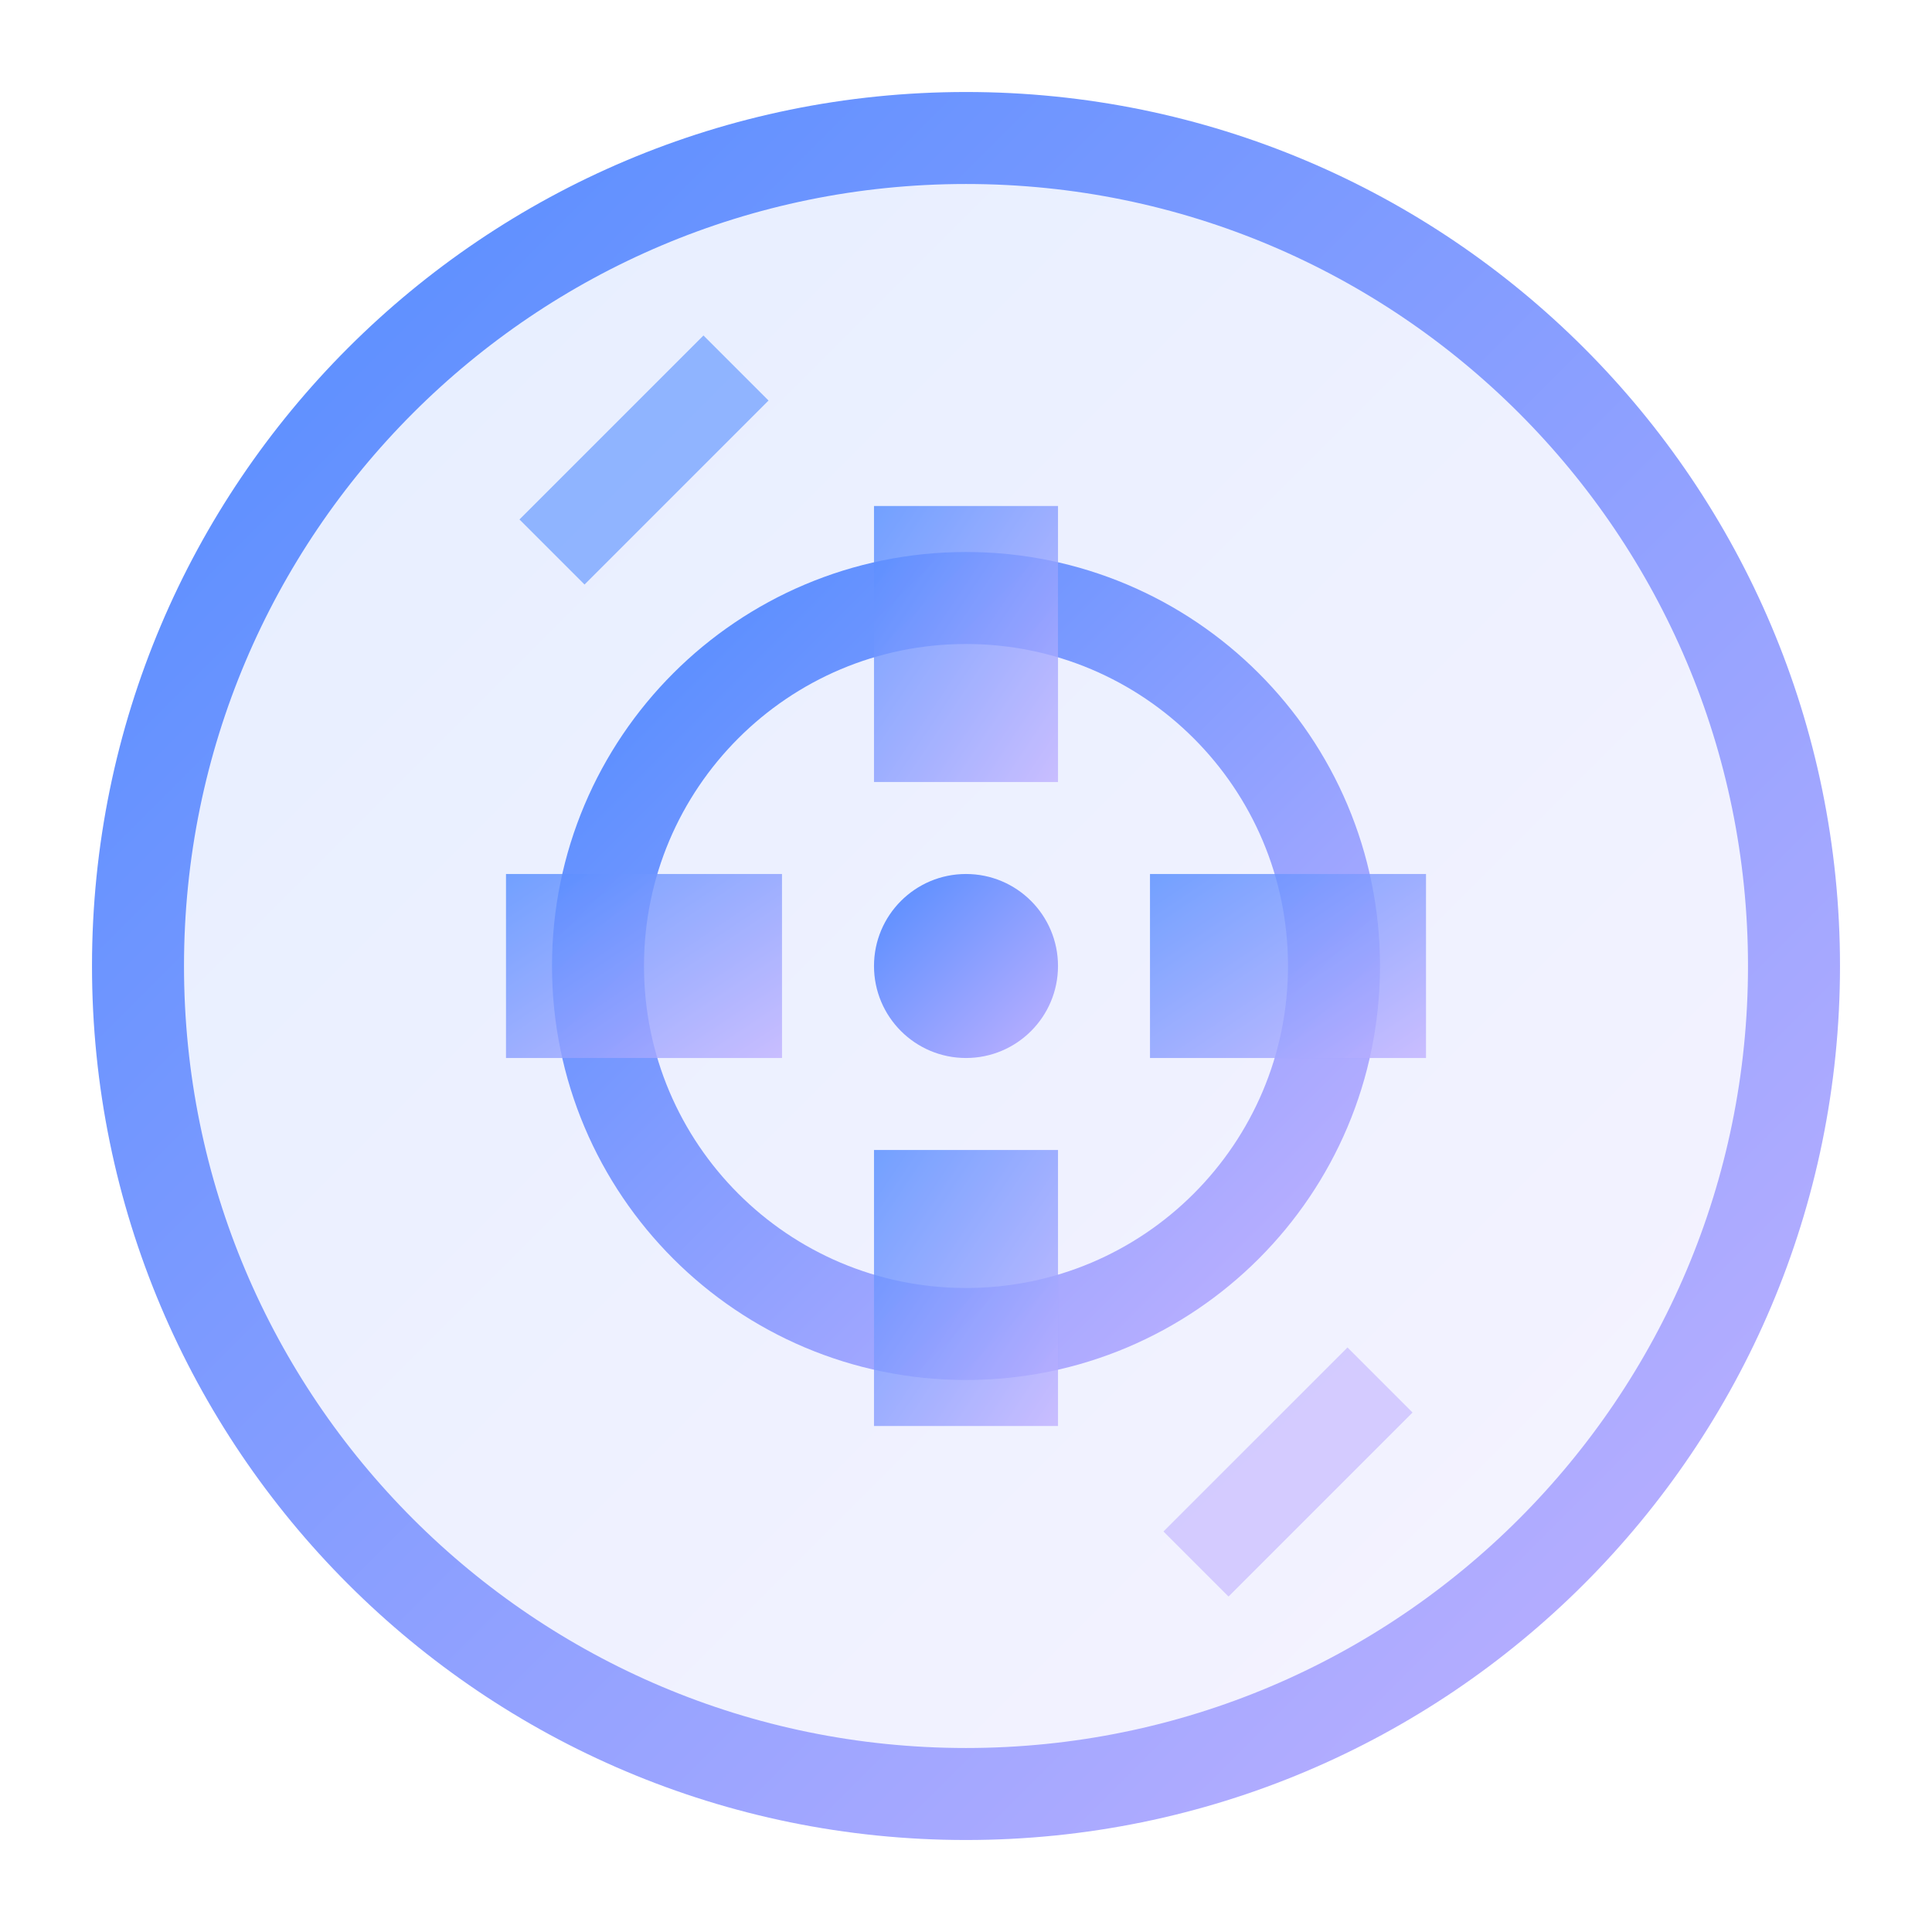
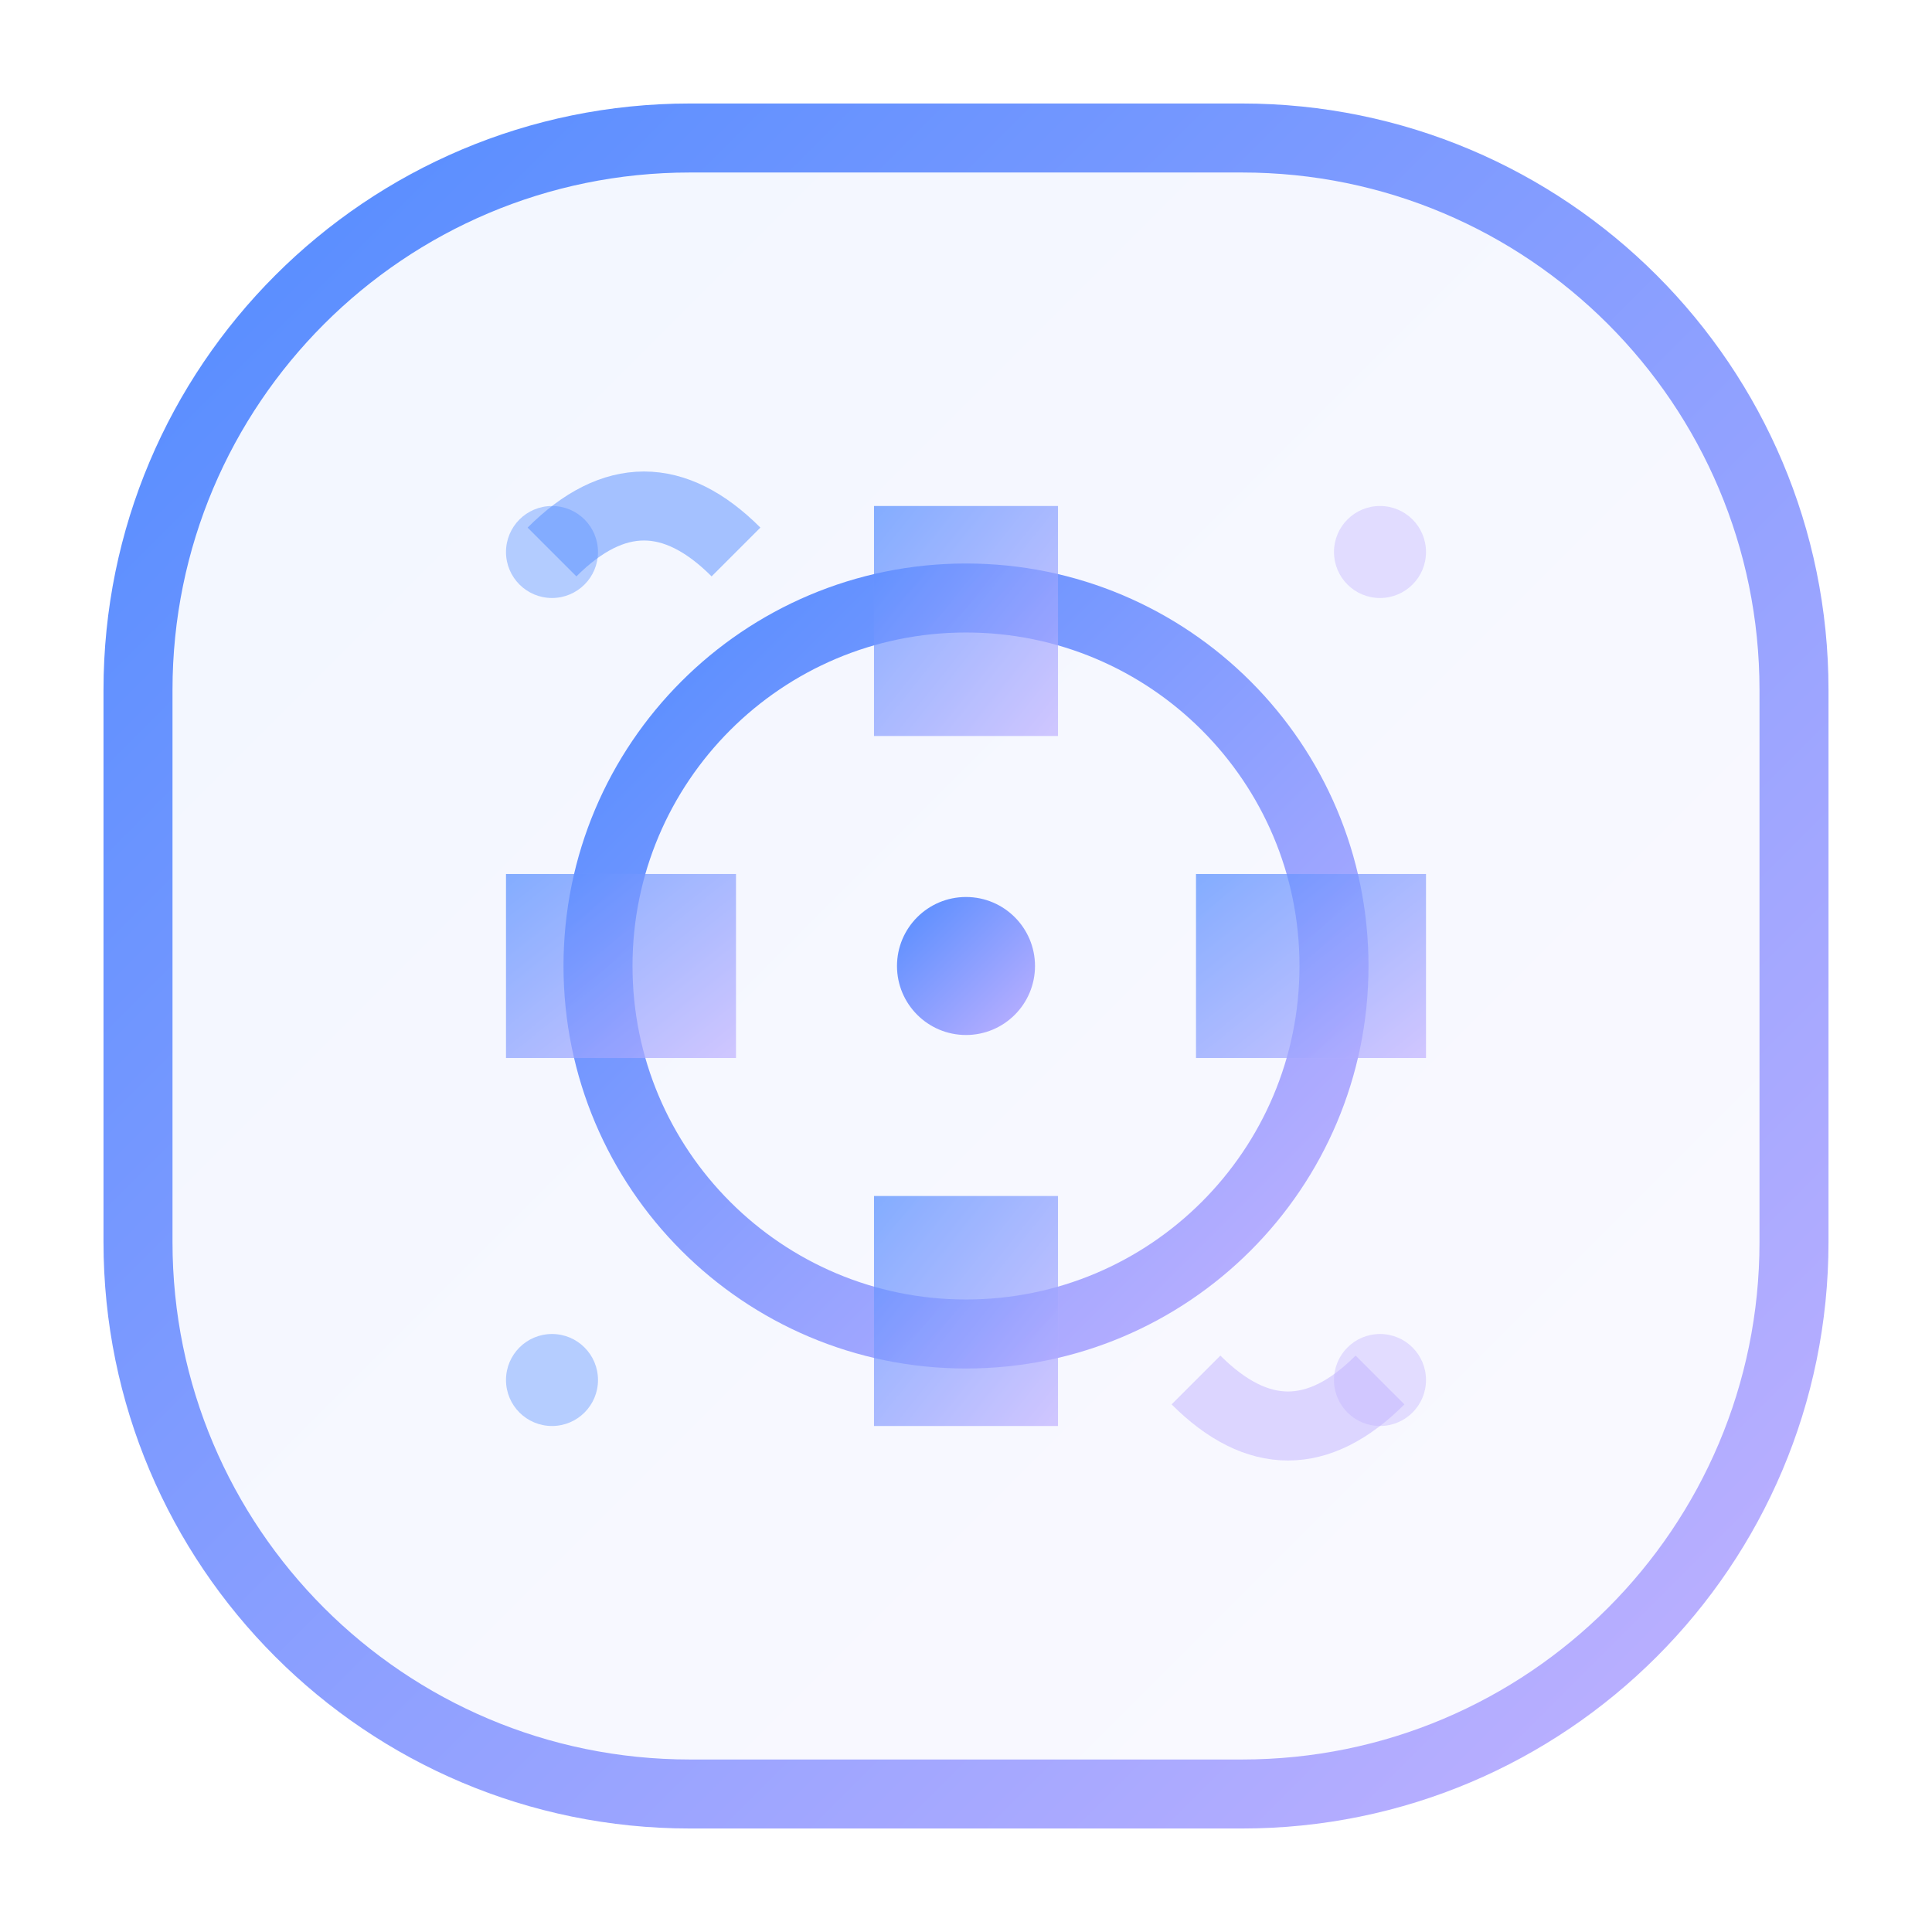
<svg xmlns="http://www.w3.org/2000/svg" width="42" height="42" viewBox="0 0 42 42" fill="none">
  <defs>
    <linearGradient id="smartarbGradient" x1="0%" y1="0%" x2="100%" y2="100%">
-       <stop offset="0%" style="stop-color:#538CFF;stop-opacity:0.15" />
-       <stop offset="100%" style="stop-color:#C0B1FF;stop-opacity:0.15" />
+       <stop offset="0%" style="stop-color:#538CFF;stop-opacity:0.08" />
+       <stop offset="100%" style="stop-color:#C0B1FF;stop-opacity:0.08" />
    </linearGradient>
    <linearGradient id="smartarbStroke" x1="0%" y1="0%" x2="100%" y2="100%">
      <stop offset="0%" style="stop-color:#538CFF" />
      <stop offset="100%" style="stop-color:#C0B1FF" />
    </linearGradient>
  </defs>
-   <circle cx="21" cy="21" r="18" fill="url(#smartarbGradient)" stroke="url(#smartarbStroke)" stroke-width="2" />
-   <circle cx="21" cy="21" r="8" fill="none" stroke="url(#smartarbStroke)" stroke-width="2" />
-   <rect x="19" y="11" width="4" height="6" fill="url(#smartarbStroke)" opacity="0.8" />
-   <rect x="19" y="25" width="4" height="6" fill="url(#smartarbStroke)" opacity="0.8" />
-   <rect x="11" y="19" width="6" height="4" fill="url(#smartarbStroke)" opacity="0.8" />
-   <rect x="25" y="19" width="6" height="4" fill="url(#smartarbStroke)" opacity="0.8" />
-   <circle cx="21" cy="21" r="2" fill="url(#smartarbStroke)" />
-   <path d="M12 12 L16 8" stroke="#538CFF" stroke-width="2" opacity="0.6" />
-   <path d="M30 30 L26 34" stroke="#C0B1FF" stroke-width="2" opacity="0.6" />
+   <rect x="3" y="3" width="36" height="36" rx="12" fill="url(#smartarbGradient)" stroke="url(#smartarbStroke)" stroke-width="1.5" />
+   <circle cx="21" cy="21" r="8" fill="none" stroke="url(#smartarbStroke)" stroke-width="1.5" />
+   <rect x="19" y="11" width="4" height="5" fill="url(#smartarbStroke)" opacity="0.7" />
+   <rect x="19" y="26" width="4" height="5" fill="url(#smartarbStroke)" opacity="0.7" />
+   <rect x="11" y="19" width="5" height="4" fill="url(#smartarbStroke)" opacity="0.7" />
+   <rect x="26" y="19" width="5" height="4" fill="url(#smartarbStroke)" opacity="0.7" />
+   <circle cx="21" cy="21" r="1.5" fill="url(#smartarbStroke)" />
+   <path d="M12 12 Q14 10 16 12" stroke="#538CFF" stroke-width="1.5" fill="none" opacity="0.5" />
+   <path d="M30 30 Q28 32 26 30" stroke="#C0B1FF" stroke-width="1.5" fill="none" opacity="0.5" />
+   <circle cx="12" cy="12" r="1" fill="#538CFF" opacity="0.4" />
+   <circle cx="30" cy="12" r="1" fill="#C0B1FF" opacity="0.4" />
+   <circle cx="12" cy="30" r="1" fill="#538CFF" opacity="0.4" />
+   <circle cx="30" cy="30" r="1" fill="#C0B1FF" opacity="0.4" />
</svg>
